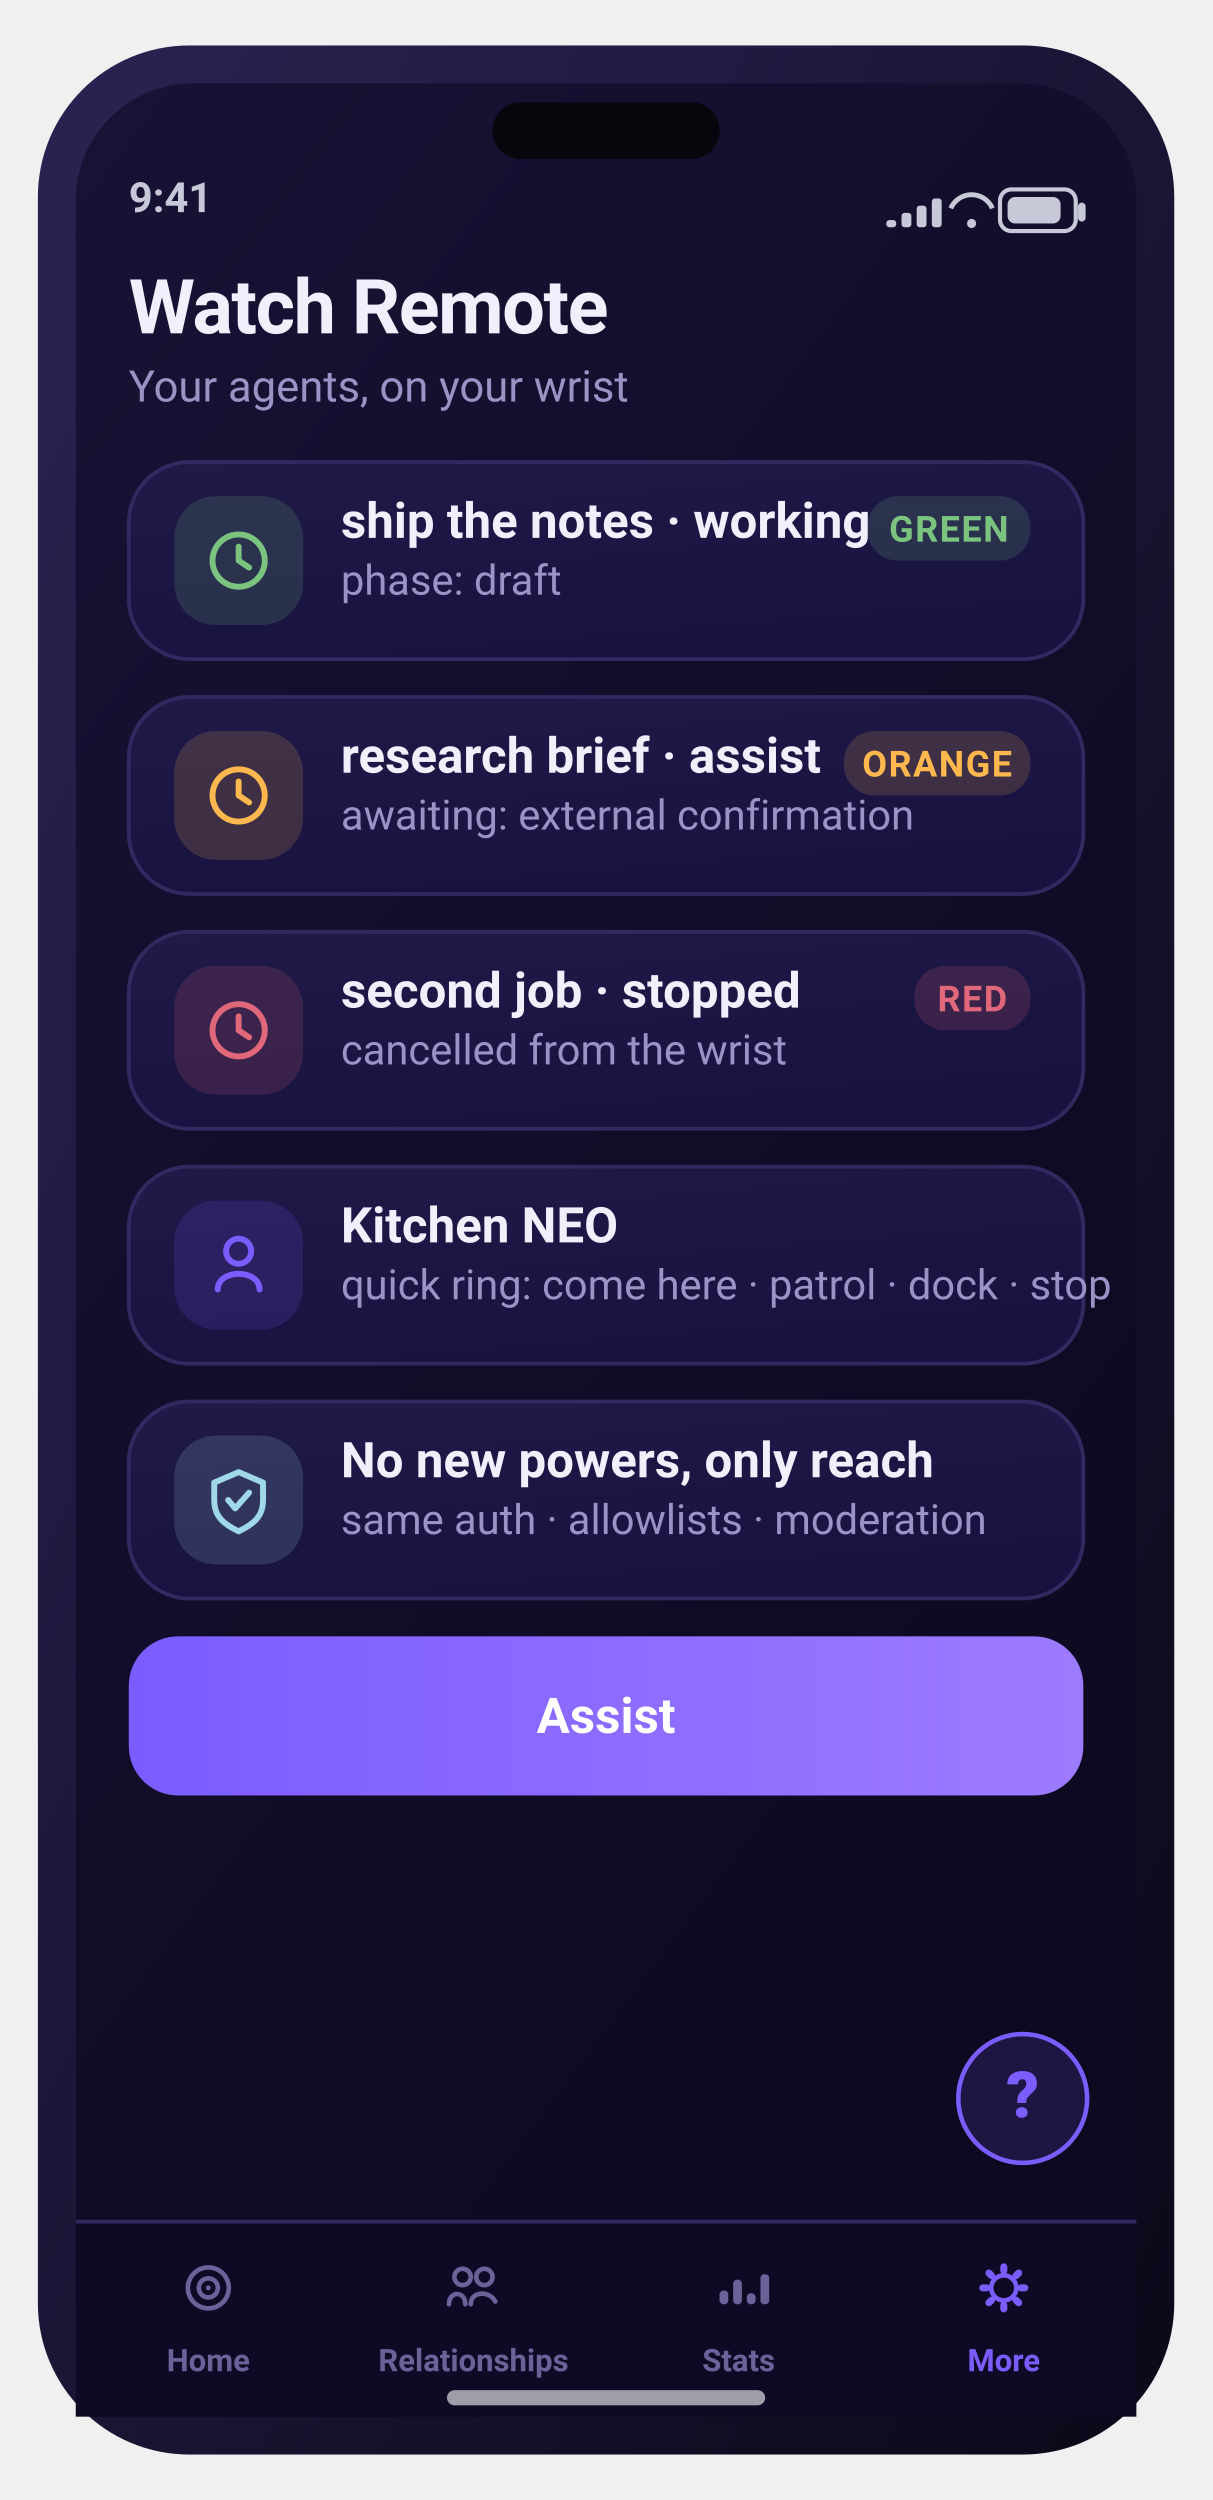
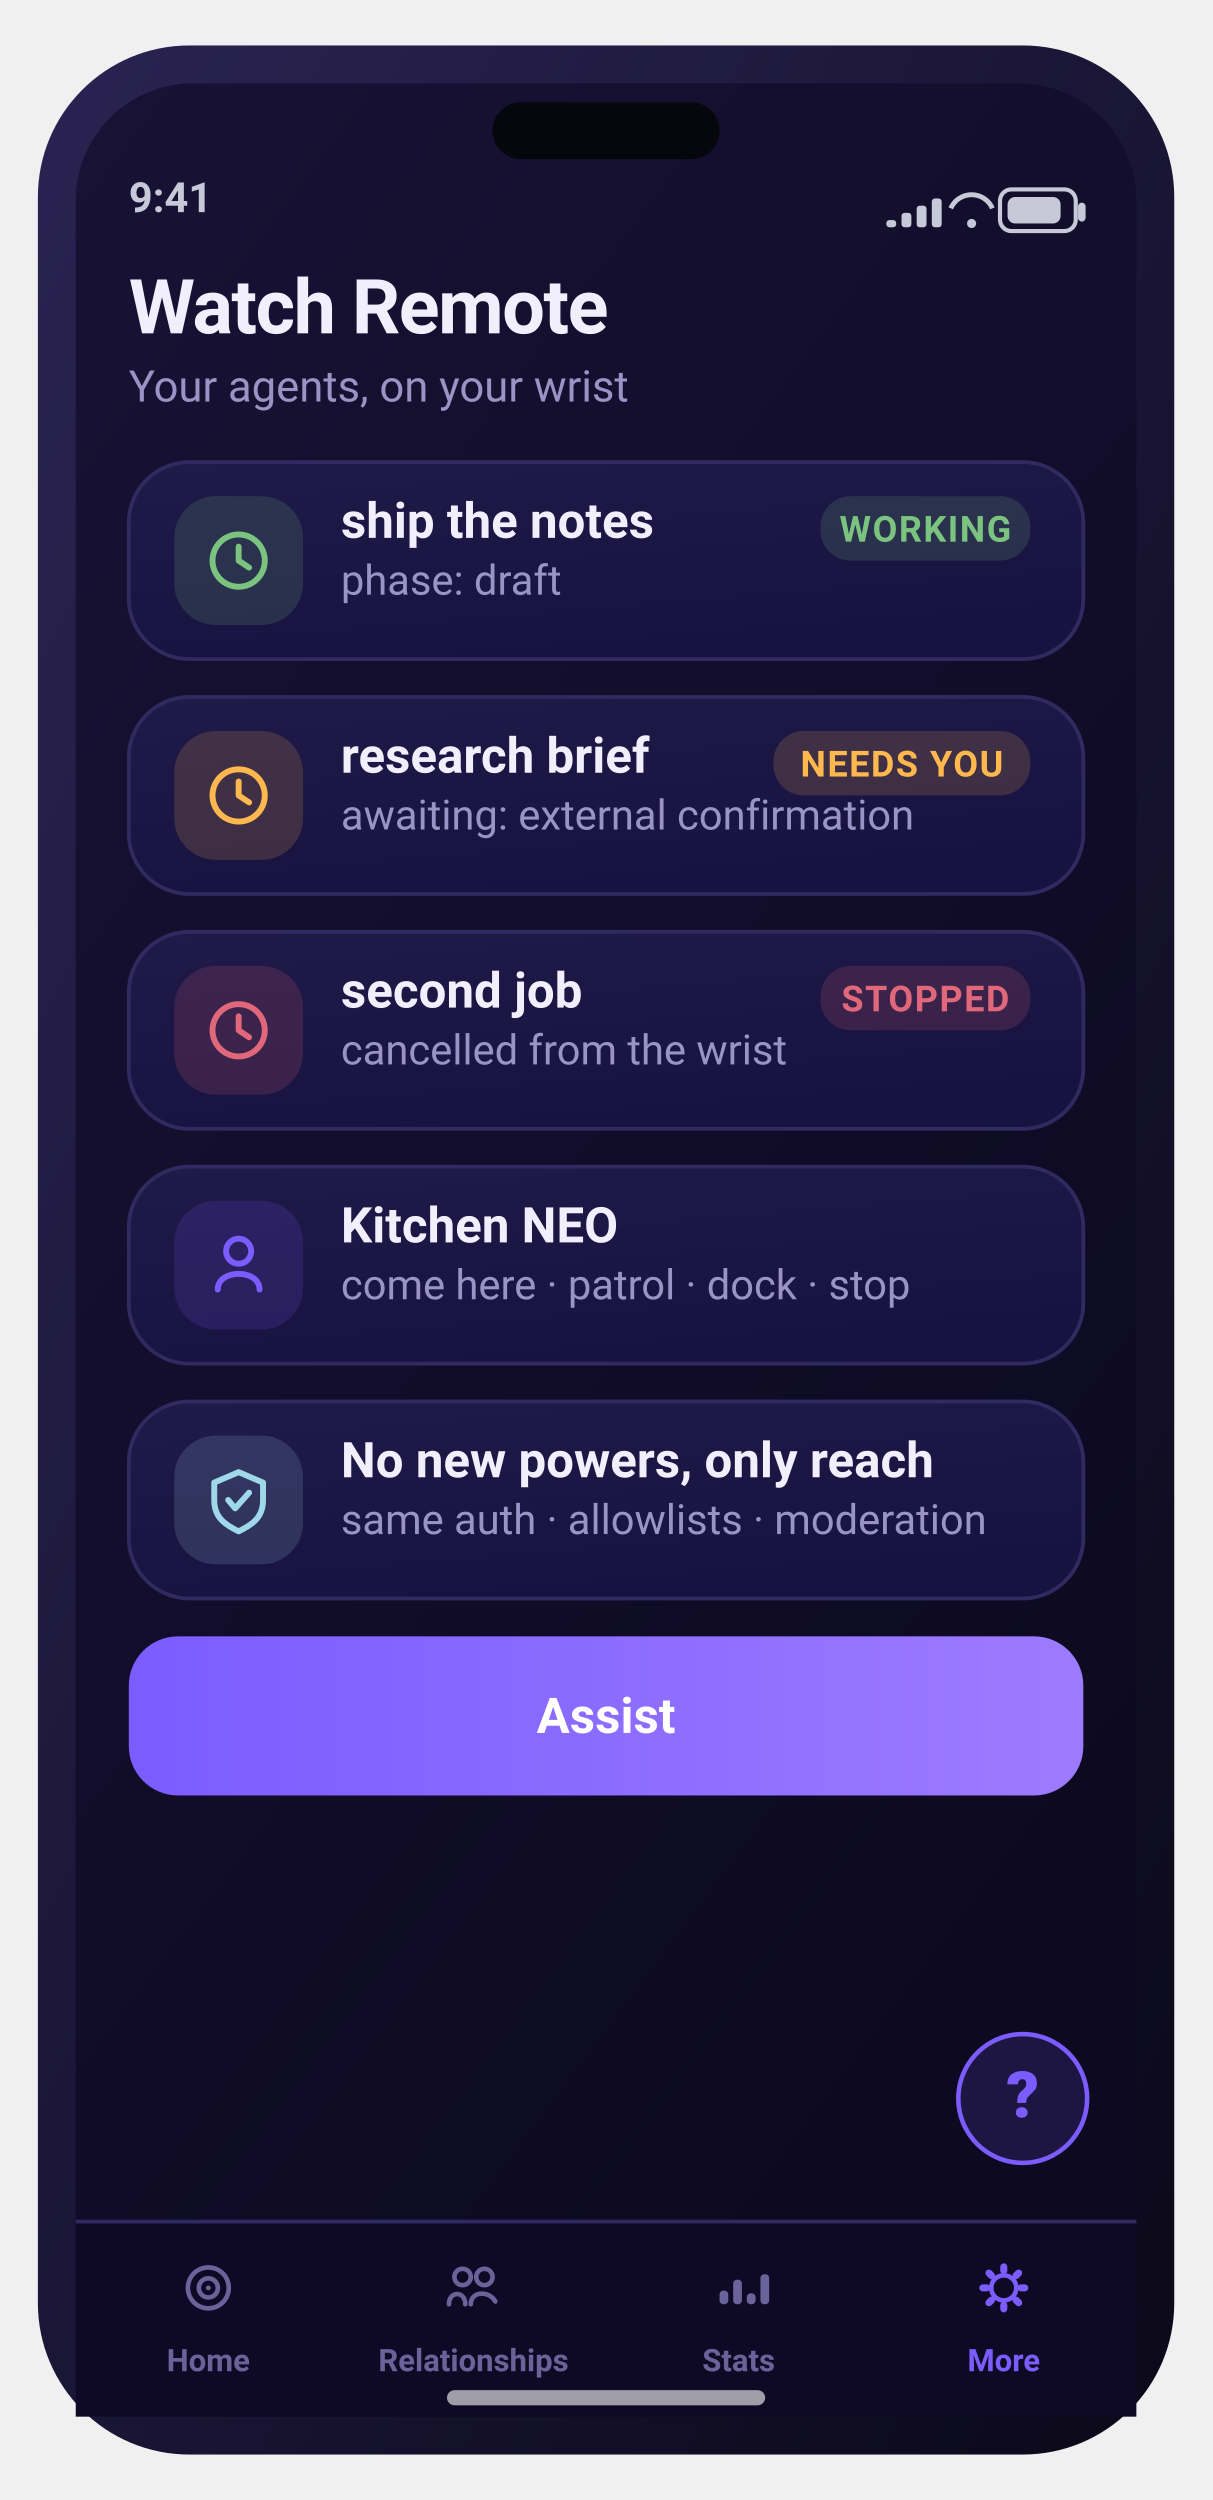
<svg xmlns="http://www.w3.org/2000/svg" width="320" height="660" viewBox="0 0 320 660" role="img" aria-label="Watch Remote screen">
  <defs>
    <linearGradient id="gScr" x1="0" y1="0" x2="0.6" y2="1">
      <stop offset="0" stop-color="#181235" />
      <stop offset="1" stop-color="#0c0920" />
    </linearGradient>
    <linearGradient id="gFrame" x1="0" y1="0" x2="1" y2="1">
      <stop offset="0" stop-color="#2a2352" />
      <stop offset="1" stop-color="#0a0818" />
    </linearGradient>
    <linearGradient id="gCard" x1="0" y1="0" x2="0.4" y2="1">
      <stop offset="0" stop-color="#201a48" />
      <stop offset="1" stop-color="#181240" />
    </linearGradient>
    <linearGradient id="gBrand" x1="0" y1="0" x2="1" y2="0">
      <stop offset="0" stop-color="#7b5cff" />
      <stop offset="1" stop-color="#9d7bff" />
    </linearGradient>
    <linearGradient id="gAmber" x1="0" y1="0" x2="1" y2="0">
      <stop offset="0" stop-color="#ffb84d" />
      <stop offset="1" stop-color="#ffd27a" />
    </linearGradient>
    <linearGradient id="mV" x1="0" y1="0" x2="1" y2="0">
      <stop offset="0" stop-color="#7b5cff" />
      <stop offset="1" stop-color="#9d7bff" />
    </linearGradient>
    <linearGradient id="mA" x1="0" y1="0" x2="1" y2="0">
      <stop offset="0" stop-color="#ffb84d" />
      <stop offset="1" stop-color="#ff9f45" />
    </linearGradient>
    <linearGradient id="mG" x1="0" y1="0" x2="1" y2="0">
      <stop offset="0" stop-color="#5fb87a" />
      <stop offset="1" stop-color="#7bc47f" />
    </linearGradient>
    <linearGradient id="mC" x1="0" y1="0" x2="1" y2="0">
      <stop offset="0" stop-color="#6bb6d6" />
      <stop offset="1" stop-color="#9fd8e8" />
    </linearGradient>
    <radialGradient id="orb" cx="36%" cy="30%" r="78%">
      <stop offset="0" stop-color="#d9ccff" />
      <stop offset="38%" stop-color="#7b5cff" />
      <stop offset="78%" stop-color="#3f3bc0" />
      <stop offset="100%" stop-color="#140f34" />
    </radialGradient>
    <radialGradient id="glow" cx="50%" cy="50%" r="50%">
      <stop offset="0" stop-color="#7bc47f" stop-opacity="0.5" />
      <stop offset="1" stop-color="#7bc47f" stop-opacity="0" />
    </radialGradient>
  </defs>
  <rect x="10.0" y="12.0" width="300.0" height="636.0" rx="40" fill="url(#gFrame)" />
  <rect x="20.0" y="22.0" width="280.0" height="616.0" rx="31" fill="url(#gScr)" />
  <rect x="130.0" y="27.0" width="60.0" height="15.0" rx="7.5" fill="#05070d" />
  <text x="34.0" y="56.0" font-family="-apple-system,BlinkMacSystemFont,'SF Pro Display','SF Pro Text','Segoe UI',Roboto,system-ui,sans-serif" font-size="11" font-weight="600" fill="#c7c9d9" text-anchor="start">9:41</text>
  <rect x="264.0" y="50.0" width="20.0" height="11.0" rx="3" fill="none" stroke="#c7c9d9" stroke-width="1.1" />
  <rect x="266.0" y="52.0" width="14.0" height="7.0" rx="2" fill="#c7c9d9" />
  <rect x="284.6" y="53.5" width="2.0" height="5.0" rx="1" fill="#c7c9d9" />
  <path d="M251 55 a6 6 0 0 1 11 0" fill="none" stroke="#c7c9d9" stroke-width="1.3" />
  <circle cx="256.5" cy="59" r="1.2" fill="#c7c9d9" />
  <rect x="234.0" y="58.1" width="2.6" height="1.9" rx="0.8" fill="#c7c9d9" />
  <rect x="238.0" y="56.2" width="2.6" height="3.8" rx="0.8" fill="#c7c9d9" />
  <rect x="242.0" y="54.3" width="2.6" height="5.7" rx="0.8" fill="#c7c9d9" />
  <rect x="246.0" y="52.4" width="2.6" height="7.6" rx="0.8" fill="#c7c9d9" />
  <text x="34.0" y="88.0" font-family="-apple-system,BlinkMacSystemFont,'SF Pro Display','SF Pro Text','Segoe UI',Roboto,system-ui,sans-serif" font-size="20" font-weight="700" fill="#f2effc" text-anchor="start" letter-spacing="-0.4">Watch Remote</text>
  <text x="34.0" y="106.0" font-family="-apple-system,BlinkMacSystemFont,'SF Pro Display','SF Pro Text','Segoe UI',Roboto,system-ui,sans-serif" font-size="11.5" font-weight="400" fill="#9a93c6" text-anchor="start">Your agents, on your wrist</text>
  <rect x="34.0" y="122.0" width="252.0" height="52.0" rx="16" fill="url(#gCard)" stroke="#302a60" stroke-width="1" />
  <rect x="46.0" y="131.0" width="34.0" height="34.0" rx="11" fill="rgba(123,196,127,0.16)" />
  <circle cx="63" cy="148.0" r="6.9" fill="none" stroke="#7bc47f" stroke-width="1.56" stroke-linecap="round" stroke-linejoin="round" />
  <path d="M63 144.32 v3.68 l2.76 1.84" fill="none" stroke="#7bc47f" stroke-width="1.56" stroke-linecap="round" stroke-linejoin="round" />
-   <text x="90.0" y="142.0" font-family="-apple-system,BlinkMacSystemFont,'SF Pro Display','SF Pro Text','Segoe UI',Roboto,system-ui,sans-serif" font-size="13" font-weight="600" fill="#f2effc" text-anchor="start">ship the notes · working</text>
+   <text x="90.0" y="142.0" font-family="-apple-system,BlinkMacSystemFont,'SF Pro Display','SF Pro Text','Segoe UI',Roboto,system-ui,sans-serif" font-size="13" font-weight="600" fill="#f2effc" text-anchor="start">ship the notes</text>
  <text x="90.0" y="157.0" font-family="-apple-system,BlinkMacSystemFont,'SF Pro Display','SF Pro Text','Segoe UI',Roboto,system-ui,sans-serif" font-size="11" font-weight="400" fill="#9a93c6" text-anchor="start">phase: draft</text>
-   <rect x="229.0" y="131.0" width="43.0" height="17.0" rx="8" fill="rgba(123,196,127,0.16)" />
-   <text x="250.5" y="143.0" font-family="-apple-system,BlinkMacSystemFont,'SF Pro Display','SF Pro Text','Segoe UI',Roboto,system-ui,sans-serif" font-size="9.5" font-weight="700" fill="#7bc47f" text-anchor="middle" letter-spacing="0.4">GREEN</text>
+   <rect x="216.6" y="131.0" width="55.4" height="17.0" rx="8" fill="rgba(123,196,127,0.16)" />
+   <text x="244.3" y="143.0" font-family="-apple-system,BlinkMacSystemFont,'SF Pro Display','SF Pro Text','Segoe UI',Roboto,system-ui,sans-serif" font-size="9.5" font-weight="700" fill="#7bc47f" text-anchor="middle" letter-spacing="0.4">WORKING</text>
  <rect x="34.0" y="184.0" width="252.0" height="52.0" rx="16" fill="url(#gCard)" stroke="#302a60" stroke-width="1" />
  <rect x="46.0" y="193.0" width="34.0" height="34.0" rx="11" fill="rgba(255,184,77,0.16)" />
  <circle cx="63" cy="210.0" r="6.9" fill="none" stroke="#ffb84d" stroke-width="1.56" stroke-linecap="round" stroke-linejoin="round" />
  <path d="M63 206.32 v3.68 l2.76 1.84" fill="none" stroke="#ffb84d" stroke-width="1.56" stroke-linecap="round" stroke-linejoin="round" />
-   <text x="90.0" y="204.0" font-family="-apple-system,BlinkMacSystemFont,'SF Pro Display','SF Pro Text','Segoe UI',Roboto,system-ui,sans-serif" font-size="13" font-weight="600" fill="#f2effc" text-anchor="start">research brief · assist</text>
+   <text x="90.0" y="204.0" font-family="-apple-system,BlinkMacSystemFont,'SF Pro Display','SF Pro Text','Segoe UI',Roboto,system-ui,sans-serif" font-size="13" font-weight="600" fill="#f2effc" text-anchor="start">research brief</text>
  <text x="90.0" y="219.0" font-family="-apple-system,BlinkMacSystemFont,'SF Pro Display','SF Pro Text','Segoe UI',Roboto,system-ui,sans-serif" font-size="11" font-weight="400" fill="#9a93c6" text-anchor="start">awaiting: external confirmation</text>
-   <rect x="222.8" y="193.0" width="49.2" height="17.0" rx="8" fill="rgba(255,184,77,0.16)" />
-   <text x="247.4" y="205.0" font-family="-apple-system,BlinkMacSystemFont,'SF Pro Display','SF Pro Text','Segoe UI',Roboto,system-ui,sans-serif" font-size="9.5" font-weight="700" fill="#ffb84d" text-anchor="middle" letter-spacing="0.4">ORANGE</text>
+   <rect x="204.2" y="193.0" width="67.8" height="17.0" rx="8" fill="rgba(255,184,77,0.16)" />
+   <text x="238.1" y="205.0" font-family="-apple-system,BlinkMacSystemFont,'SF Pro Display','SF Pro Text','Segoe UI',Roboto,system-ui,sans-serif" font-size="9.5" font-weight="700" fill="#ffb84d" text-anchor="middle" letter-spacing="0.4">NEEDS YOU</text>
  <rect x="34.0" y="246.0" width="252.0" height="52.0" rx="16" fill="url(#gCard)" stroke="#302a60" stroke-width="1" />
  <rect x="46.0" y="255.0" width="34.0" height="34.0" rx="11" fill="rgba(224,104,122,0.16)" />
  <circle cx="63" cy="272.0" r="6.9" fill="none" stroke="#e0687a" stroke-width="1.56" stroke-linecap="round" stroke-linejoin="round" />
  <path d="M63 268.32 v3.68 l2.76 1.84" fill="none" stroke="#e0687a" stroke-width="1.56" stroke-linecap="round" stroke-linejoin="round" />
-   <text x="90.0" y="266.0" font-family="-apple-system,BlinkMacSystemFont,'SF Pro Display','SF Pro Text','Segoe UI',Roboto,system-ui,sans-serif" font-size="13" font-weight="600" fill="#f2effc" text-anchor="start">second job · stopped</text>
+   <text x="90.0" y="266.0" font-family="-apple-system,BlinkMacSystemFont,'SF Pro Display','SF Pro Text','Segoe UI',Roboto,system-ui,sans-serif" font-size="13" font-weight="600" fill="#f2effc" text-anchor="start">second job</text>
  <text x="90.0" y="281.0" font-family="-apple-system,BlinkMacSystemFont,'SF Pro Display','SF Pro Text','Segoe UI',Roboto,system-ui,sans-serif" font-size="11" font-weight="400" fill="#9a93c6" text-anchor="start">cancelled from the wrist</text>
-   <rect x="241.4" y="255.0" width="30.6" height="17.0" rx="8" fill="rgba(224,104,122,0.16)" />
-   <text x="256.7" y="267.0" font-family="-apple-system,BlinkMacSystemFont,'SF Pro Display','SF Pro Text','Segoe UI',Roboto,system-ui,sans-serif" font-size="9.5" font-weight="700" fill="#e0687a" text-anchor="middle" letter-spacing="0.4">RED</text>
+   <rect x="216.6" y="255.0" width="55.4" height="17.0" rx="8" fill="rgba(224,104,122,0.16)" />
+   <text x="244.3" y="267.0" font-family="-apple-system,BlinkMacSystemFont,'SF Pro Display','SF Pro Text','Segoe UI',Roboto,system-ui,sans-serif" font-size="9.5" font-weight="700" fill="#e0687a" text-anchor="middle" letter-spacing="0.4">STOPPED</text>
  <rect x="34.0" y="308.0" width="252.0" height="52.0" rx="16" fill="url(#gCard)" stroke="#302a60" stroke-width="1" />
  <rect x="46.0" y="317.0" width="34.0" height="34.0" rx="11" fill="rgba(123,92,255,0.16)" />
  <circle cx="63" cy="330.32" r="3.312" fill="none" stroke="#7b5cff" stroke-width="1.56" stroke-linecap="round" stroke-linejoin="round" />
  <path d="M57.48 340.44 c0 -5.52 11.04 -5.52 11.04 0" fill="none" stroke="#7b5cff" stroke-width="1.56" stroke-linecap="round" stroke-linejoin="round" />
  <text x="90.0" y="328.0" font-family="-apple-system,BlinkMacSystemFont,'SF Pro Display','SF Pro Text','Segoe UI',Roboto,system-ui,sans-serif" font-size="13" font-weight="600" fill="#f2effc" text-anchor="start">Kitchen NEO</text>
-   <text x="90.0" y="343.0" font-family="-apple-system,BlinkMacSystemFont,'SF Pro Display','SF Pro Text','Segoe UI',Roboto,system-ui,sans-serif" font-size="11" font-weight="400" fill="#9a93c6" text-anchor="start">quick ring: come here · patrol · dock · stop</text>
+   <text x="90.0" y="343.0" font-family="-apple-system,BlinkMacSystemFont,'SF Pro Display','SF Pro Text','Segoe UI',Roboto,system-ui,sans-serif" font-size="11" font-weight="400" fill="#9a93c6" text-anchor="start">come here · patrol · dock · stop</text>
  <rect x="34.0" y="370.0" width="252.0" height="52.0" rx="16" fill="url(#gCard)" stroke="#302a60" stroke-width="1" />
  <rect x="46.0" y="379.0" width="34.0" height="34.0" rx="11" fill="rgba(159,216,232,0.16)" />
  <path d="M63 388.64 l6.44 2.76 v4.6 c0 4.6 -2.76 6.44 -6.44 8.28 c-3.68 -1.84 -6.44 -3.68 -6.44 -8.28 v-4.6 Z" fill="none" stroke="#9fd8e8" stroke-width="1.56" stroke-linecap="round" stroke-linejoin="round" />
  <path d="M60.24 396.0 l1.84 2.208 3.68 -4.14" fill="none" stroke="#9fd8e8" stroke-width="1.56" stroke-linecap="round" stroke-linejoin="round" />
  <text x="90.0" y="390.0" font-family="-apple-system,BlinkMacSystemFont,'SF Pro Display','SF Pro Text','Segoe UI',Roboto,system-ui,sans-serif" font-size="13" font-weight="600" fill="#f2effc" text-anchor="start">No new powers, only reach</text>
  <text x="90.0" y="405.0" font-family="-apple-system,BlinkMacSystemFont,'SF Pro Display','SF Pro Text','Segoe UI',Roboto,system-ui,sans-serif" font-size="11" font-weight="400" fill="#9a93c6" text-anchor="start">same auth · allowlists · moderation</text>
  <rect x="34.0" y="432.0" width="252.0" height="42.0" rx="13" fill="url(#gBrand)" />
  <text x="160.0" y="457.5" font-family="-apple-system,BlinkMacSystemFont,'SF Pro Display','SF Pro Text','Segoe UI',Roboto,system-ui,sans-serif" font-size="13" font-weight="700" fill="#fff" text-anchor="middle">Assist</text>
  <rect x="20.0" y="586.0" width="280.0" height="52.0" rx="0" fill="#0e0a26" />
  <rect x="20" y="586" width="280" height="1" fill="#302a60" />
  <circle cx="55.0" cy="604" r="5.4" fill="none" stroke="#6a6399" stroke-width="1.22" stroke-linecap="round" stroke-linejoin="round" />
  <circle cx="55.0" cy="604" r="2.52" fill="none" stroke="#6a6399" stroke-width="1.22" stroke-linecap="round" stroke-linejoin="round" />
  <circle cx="55.0" cy="604" r="0.648" fill="#6a6399" />
  <text x="55.0" y="626.0" font-family="-apple-system,BlinkMacSystemFont,'SF Pro Display','SF Pro Text','Segoe UI',Roboto,system-ui,sans-serif" font-size="8.2" font-weight="600" fill="#6a6399" text-anchor="middle">Home</text>
  <circle cx="122.12" cy="601.12" r="2.16" fill="none" stroke="#6a6399" stroke-width="1.22" stroke-linecap="round" stroke-linejoin="round" />
  <circle cx="127.88" cy="601.12" r="2.16" fill="none" stroke="#6a6399" stroke-width="1.22" stroke-linecap="round" stroke-linejoin="round" />
  <path d="M118.52 608.32 c0 -3.6 4.32 -3.6 4.32 0 M124.28 608.32 c0 -3.6 5.04 -3.6 6.48 -0.72" fill="none" stroke="#6a6399" stroke-width="1.22" stroke-linecap="round" stroke-linejoin="round" />
  <text x="125.0" y="626.0" font-family="-apple-system,BlinkMacSystemFont,'SF Pro Display','SF Pro Text','Segoe UI',Roboto,system-ui,sans-serif" font-size="8.2" font-weight="600" fill="#6a6399" text-anchor="middle">Relationships</text>
  <rect x="189.96" y="604.72" width="2.304" height="3.6" rx="1" fill="#6a6399" />
  <rect x="193.56" y="601.84" width="2.304" height="6.48" rx="1" fill="#6a6399" />
  <rect x="197.16" y="605.44" width="2.304" height="2.88" rx="1" fill="#6a6399" />
  <rect x="200.76" y="600.4" width="2.304" height="7.92" rx="1" fill="#6a6399" />
  <text x="195.0" y="626.0" font-family="-apple-system,BlinkMacSystemFont,'SF Pro Display','SF Pro Text','Segoe UI',Roboto,system-ui,sans-serif" font-size="8.2" font-weight="600" fill="#6a6399" text-anchor="middle">Stats</text>
  <rect x="264.064" y="597.52" width="1.872" height="2.88" rx="1" transform="rotate(0 265.0 604)" fill="#7b5cff" />
  <rect x="264.064" y="597.52" width="1.872" height="2.88" rx="1" transform="rotate(45 265.0 604)" fill="#7b5cff" />
  <rect x="264.064" y="597.52" width="1.872" height="2.88" rx="1" transform="rotate(90 265.0 604)" fill="#7b5cff" />
  <rect x="264.064" y="597.52" width="1.872" height="2.88" rx="1" transform="rotate(135 265.0 604)" fill="#7b5cff" />
  <rect x="264.064" y="597.52" width="1.872" height="2.88" rx="1" transform="rotate(180 265.0 604)" fill="#7b5cff" />
  <rect x="264.064" y="597.52" width="1.872" height="2.88" rx="1" transform="rotate(225 265.0 604)" fill="#7b5cff" />
  <rect x="264.064" y="597.52" width="1.872" height="2.88" rx="1" transform="rotate(270 265.0 604)" fill="#7b5cff" />
  <rect x="264.064" y="597.52" width="1.872" height="2.88" rx="1" transform="rotate(315 265.0 604)" fill="#7b5cff" />
  <circle cx="265.0" cy="604" r="3.312" fill="none" stroke="#7b5cff" stroke-width="1.22" stroke-linecap="round" stroke-linejoin="round" />
  <text x="265.0" y="626.0" font-family="-apple-system,BlinkMacSystemFont,'SF Pro Display','SF Pro Text','Segoe UI',Roboto,system-ui,sans-serif" font-size="8.2" font-weight="600" fill="#7b5cff" text-anchor="middle">More</text>
  <circle cx="270" cy="554" r="17" fill="rgba(123,92,255,0.16)" stroke="#7b5cff" stroke-width="1.2" />
  <text x="270.0" y="559.0" font-family="-apple-system,BlinkMacSystemFont,'SF Pro Display','SF Pro Text','Segoe UI',Roboto,system-ui,sans-serif" font-size="17" font-weight="800" fill="#7b5cff" text-anchor="middle">?</text>
  <rect x="118.0" y="631.0" width="84.0" height="4.0" rx="2" fill="rgba(255,255,255,0.6)" />
</svg>
